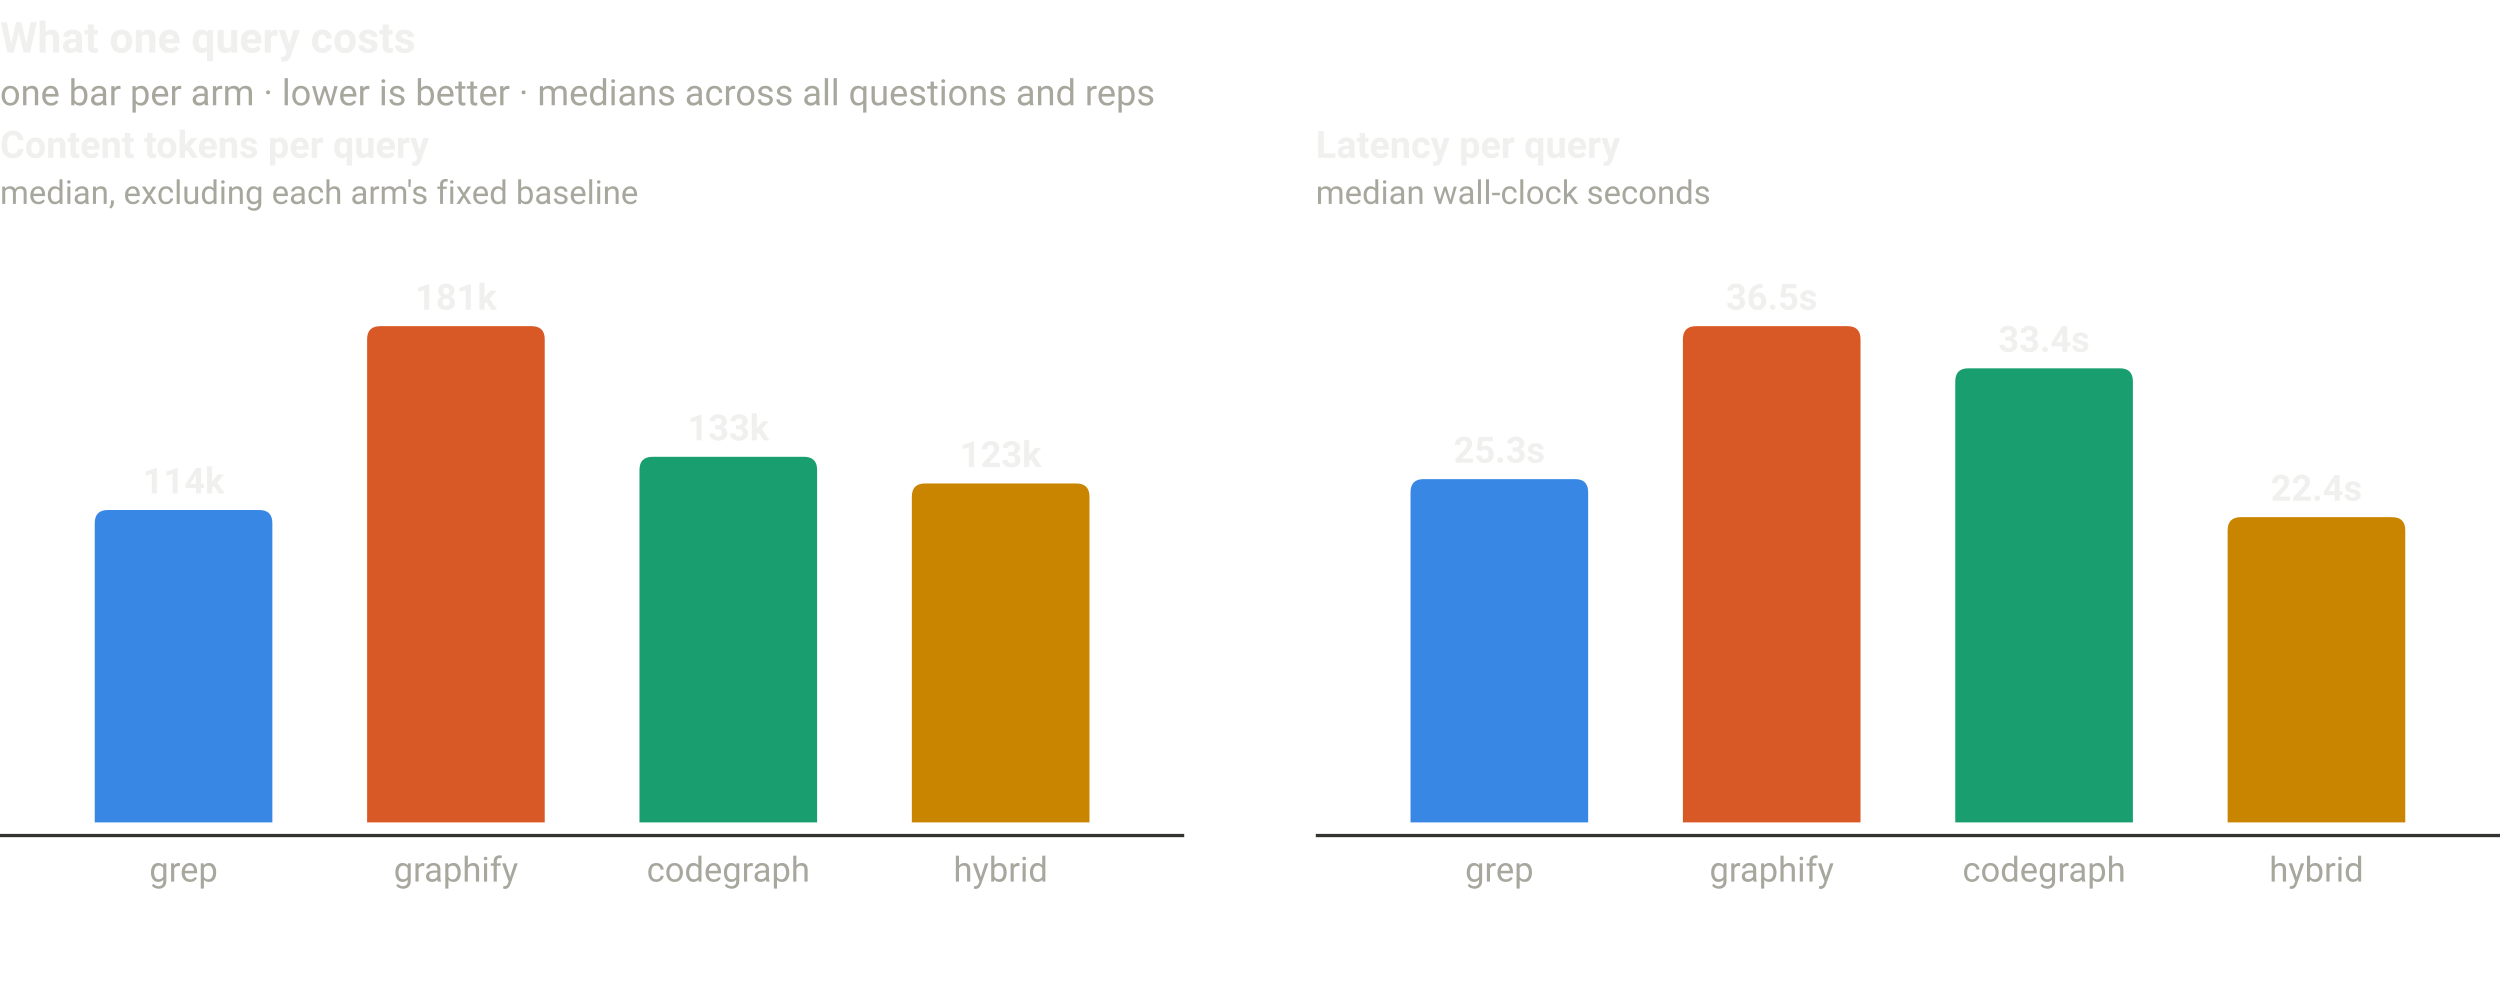
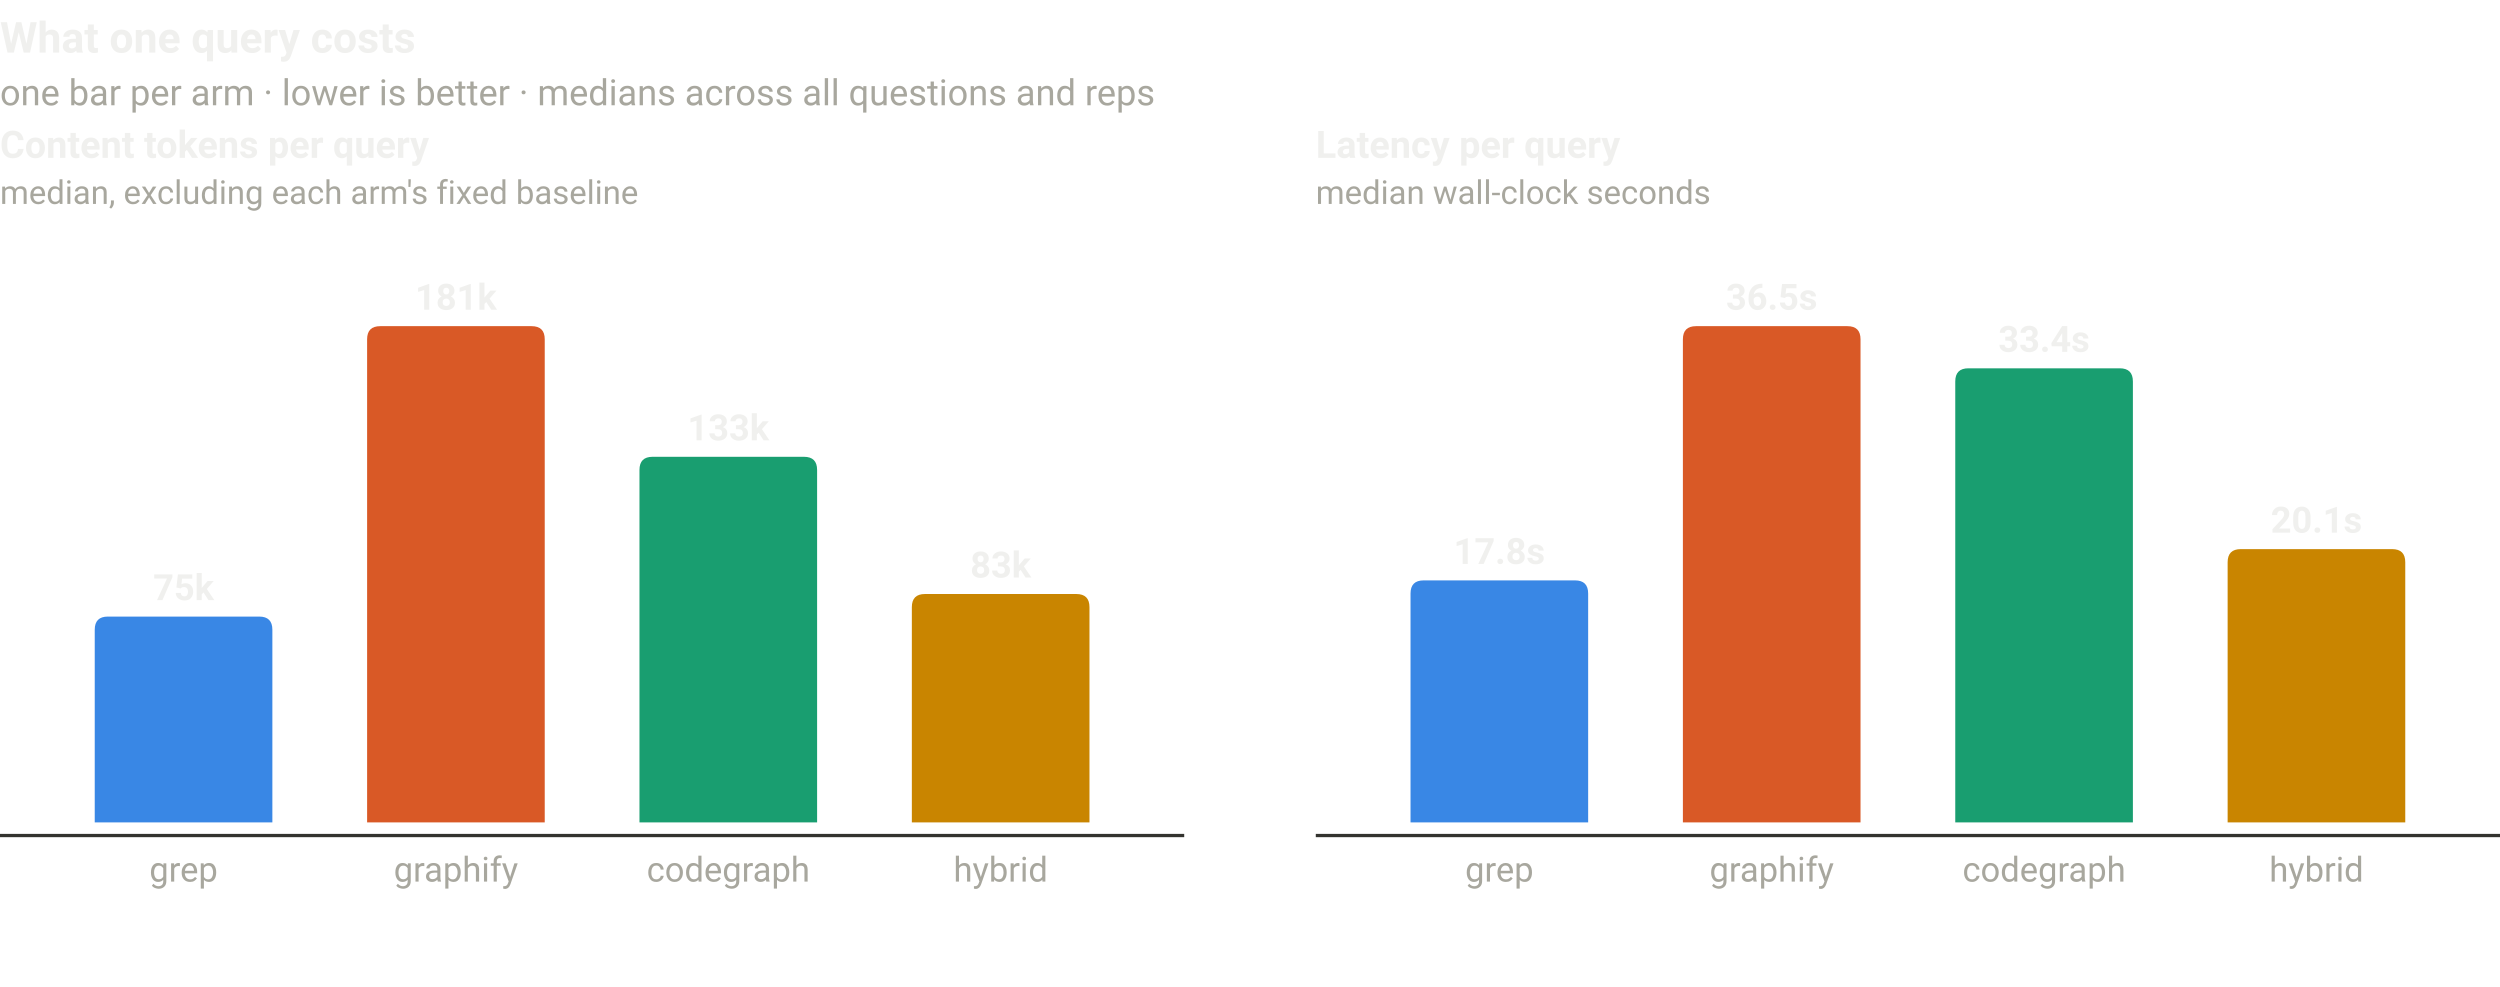
<svg xmlns="http://www.w3.org/2000/svg" width="760" height="300" viewBox="0 0 760 300" font-family="system-ui,-apple-system,Segoe UI,Roboto,sans-serif" role="img">
  <text x="0" y="16" font-size="13" font-weight="600" fill="#f0f0ee">What one query costs</text>
  <text x="0" y="32" font-size="11" fill="#a8a79e">one bar per arm · lower is better · medians across all questions and reps</text>
  <text x="0" y="48" font-size="11.5" font-weight="600" fill="#f0f0ee">Content tokens per query</text>
  <text x="0" y="62" font-size="10" fill="#a8a79e">median, excluding each arm's fixed baseline</text>
-   <path d="M28.8 250 L28.8 159.039 Q28.8 155.039 32.8 155.039 L78.8 155.039 Q82.8 155.039 82.8 159.039 L82.8 250 Z" fill="#3987e5" />
-   <text x="55.8" y="150.039" font-size="11" font-weight="600" fill="#f0f0ee" text-anchor="middle">114k</text>
+   <path d="M28.8 250 L28.8 191.437 Q28.8 187.437 32.8 187.437 L78.8 187.437 Q82.8 187.437 82.8 191.437 L82.8 250 Z" fill="#3987e5" />
+   <text x="55.8" y="182.437" font-size="11" font-weight="600" fill="#f0f0ee" text-anchor="middle">75k</text>
  <text x="55.8" y="268" font-size="10.5" fill="#a8a79e" text-anchor="middle">grep</text>
  <path d="M111.6 250 L111.6 103.153 Q111.6 99.153 115.6 99.153 L161.6 99.153 Q165.6 99.153 165.6 103.153 L165.6 250 Z" fill="#d95926" />
  <text x="138.6" y="94.153" font-size="11" font-weight="600" fill="#f0f0ee" text-anchor="middle">181k</text>
  <text x="138.6" y="268" font-size="10.5" fill="#a8a79e" text-anchor="middle">graphify</text>
  <path d="M194.4 250 L194.4 142.865 Q194.4 138.865 198.4 138.865 L244.4 138.865 Q248.4 138.865 248.4 142.865 L248.4 250 Z" fill="#199e70" />
  <text x="221.4" y="133.865" font-size="11" font-weight="600" fill="#f0f0ee" text-anchor="middle">133k</text>
  <text x="221.4" y="268" font-size="10.5" fill="#a8a79e" text-anchor="middle">codegraph</text>
-   <path d="M277.2 250 L277.2 150.981 Q277.2 146.981 281.2 146.981 L327.2 146.981 Q331.2 146.981 331.2 150.981 L331.2 250 Z" fill="#c98500" />
-   <text x="304.2" y="141.981" font-size="11" font-weight="600" fill="#f0f0ee" text-anchor="middle">123k</text>
+   <path d="M277.2 250 L277.2 184.578 Q277.2 180.578 281.2 180.578 L327.2 180.578 Q331.2 180.578 331.2 184.578 L331.2 250 Z" fill="#c98500" />
+   <text x="304.2" y="175.578" font-size="11" font-weight="600" fill="#f0f0ee" text-anchor="middle">83k</text>
  <text x="304.2" y="268" font-size="10.5" fill="#a8a79e" text-anchor="middle">hybrid</text>
  <line x1="0" y1="254" x2="360" y2="254" stroke="#33332f" stroke-width="1" />
  <text x="400" y="48" font-size="11.5" font-weight="600" fill="#f0f0ee">Latency per query</text>
  <text x="400" y="62" font-size="10" fill="#a8a79e">median wall-clock seconds</text>
-   <path d="M428.8 250 L428.8 149.647 Q428.8 145.647 432.8 145.647 L478.8 145.647 Q482.8 145.647 482.8 149.647 L482.8 250 Z" fill="#3987e5" />
-   <text x="455.8" y="140.647" font-size="11" font-weight="600" fill="#f0f0ee" text-anchor="middle">25.3s</text>
+   <path d="M428.8 250 L428.8 180.436 Q428.8 176.436 432.8 176.436 L478.8 176.436 Q482.8 176.436 482.8 180.436 L482.8 250 Z" fill="#3987e5" />
+   <text x="455.8" y="171.436" font-size="11" font-weight="600" fill="#f0f0ee" text-anchor="middle">17.8s</text>
  <text x="455.8" y="268" font-size="10.5" fill="#a8a79e" text-anchor="middle">grep</text>
  <path d="M511.6 250 L511.6 103.153 Q511.6 99.153 515.6 99.153 L561.6 99.153 Q565.6 99.153 565.6 103.153 L565.6 250 Z" fill="#d95926" />
  <text x="538.6" y="94.153" font-size="11" font-weight="600" fill="#f0f0ee" text-anchor="middle">36.5s</text>
  <text x="538.6" y="268" font-size="10.5" fill="#a8a79e" text-anchor="middle">graphify</text>
  <path d="M594.4 250 L594.4 115.964 Q594.4 111.964 598.4 111.964 L644.4 111.964 Q648.4 111.964 648.4 115.964 L648.4 250 Z" fill="#199e70" />
  <text x="621.4" y="106.964" font-size="11" font-weight="600" fill="#f0f0ee" text-anchor="middle">33.4s</text>
  <text x="621.4" y="268" font-size="10.5" fill="#a8a79e" text-anchor="middle">codegraph</text>
-   <path d="M677.2 250 L677.2 161.218 Q677.2 157.218 681.2 157.218 L727.2 157.218 Q731.2 157.218 731.2 161.218 L731.2 250 Z" fill="#c98500" />
-   <text x="704.2" y="152.218" font-size="11" font-weight="600" fill="#f0f0ee" text-anchor="middle">22.4s</text>
+   <path d="M677.2 250 L677.2 170.931 Q677.2 166.931 681.2 166.931 L727.2 166.931 Q731.2 166.931 731.2 170.931 L731.2 250 Z" fill="#c98500" />
+   <text x="704.2" y="161.931" font-size="11" font-weight="600" fill="#f0f0ee" text-anchor="middle">20.1s</text>
  <text x="704.2" y="268" font-size="10.5" fill="#a8a79e" text-anchor="middle">hybrid</text>
  <line x1="400" y1="254" x2="760" y2="254" stroke="#33332f" stroke-width="1" />
</svg>
